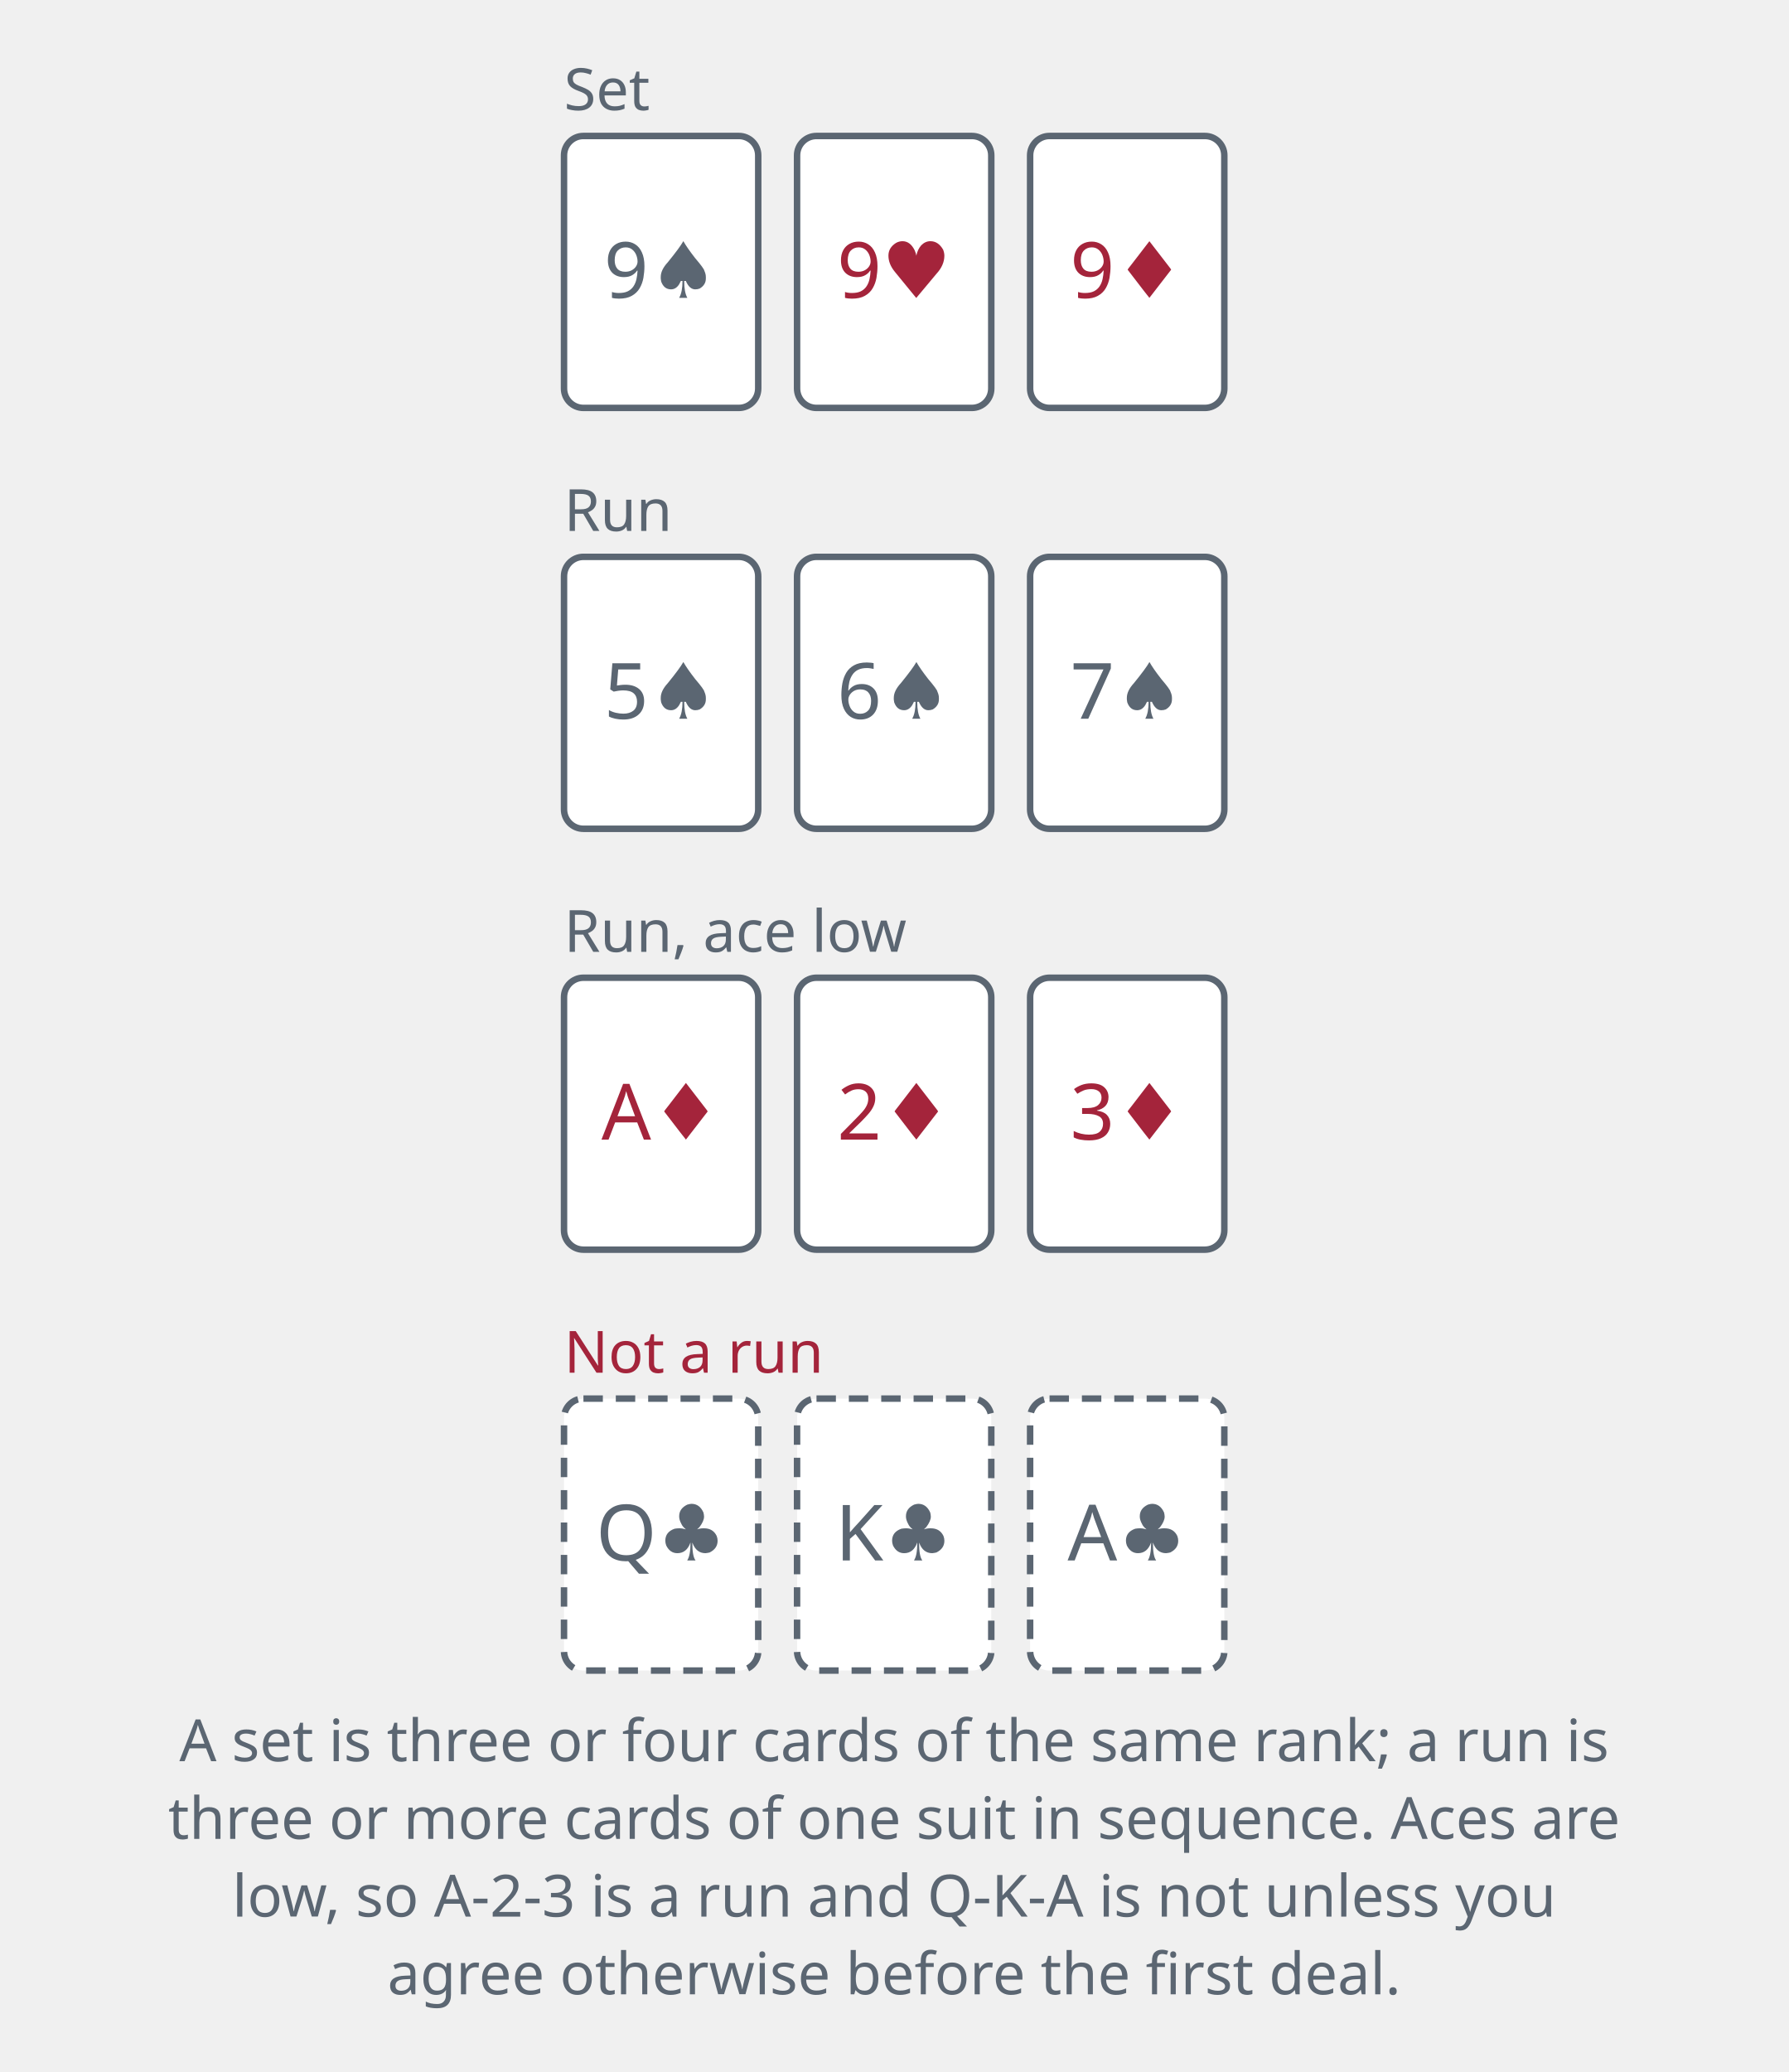
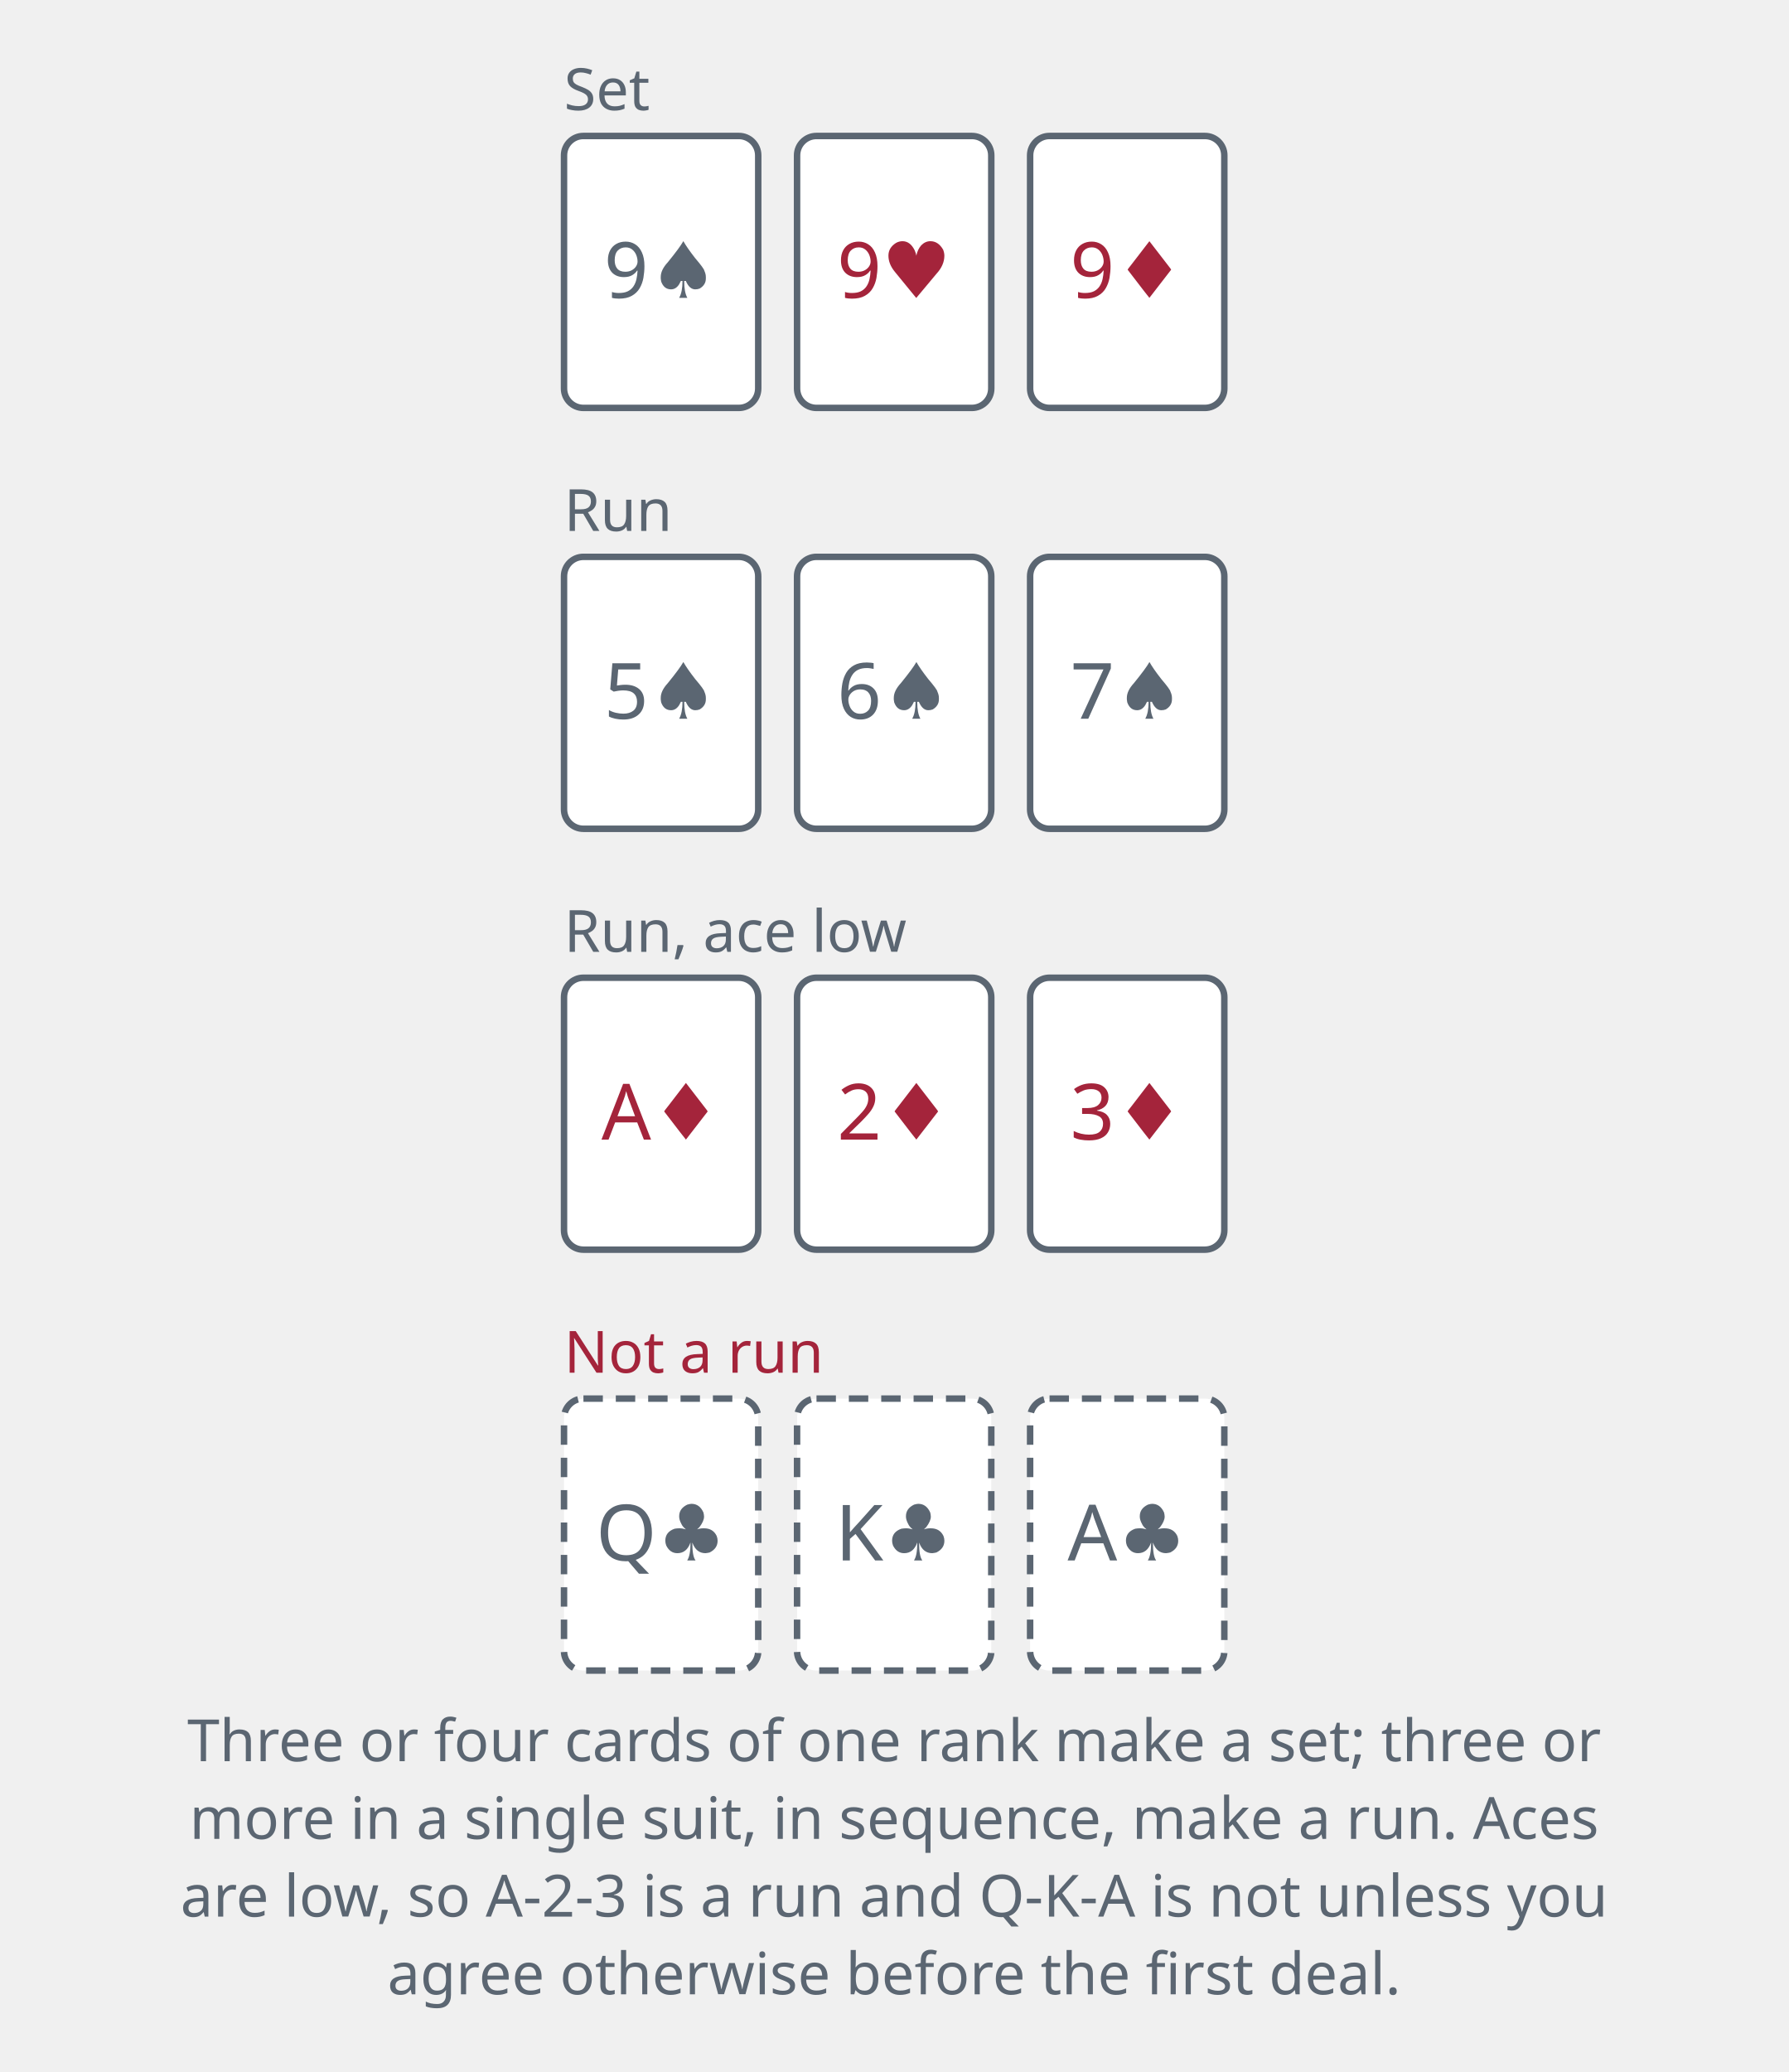
- <svg xmlns="http://www.w3.org/2000/svg" viewBox="0 0 276 320" width="442" height="512" role="img" aria-label="Rummy: A set is three or four cards of the same rank; a run is three or more cards of one suit in sequence. Aces are low, so A-2-3 is a run and Q-K-A is not unless you agree otherwise before the first deal.">
+ <svg xmlns="http://www.w3.org/2000/svg" viewBox="0 0 276 320" width="442" height="512" role="img" aria-label="Rummy: Three or four cards of one rank make a set; three or more in a single suit, in sequence, make a run. Aces are low, so A-2-3 is a run and Q-K-A is not unless you agree otherwise before the first deal.">
  <rect x="87.0" y="21.0" width="30" height="42" rx="3" fill="#ffffff" stroke="#5b6672" stroke-width="1" />
  <text x="102.0" y="46.0" text-anchor="middle" font-family="system-ui, sans-serif" font-size="12" fill="#5b6672">9♠</text>
  <rect x="123.0" y="21.0" width="30" height="42" rx="3" fill="#ffffff" stroke="#5b6672" stroke-width="1" />
  <text x="138.0" y="46.0" text-anchor="middle" font-family="system-ui, sans-serif" font-size="12" fill="#a4243b">9♥</text>
  <rect x="159.0" y="21.0" width="30" height="42" rx="3" fill="#ffffff" stroke="#5b6672" stroke-width="1" />
  <text x="174.0" y="46.0" text-anchor="middle" font-family="system-ui, sans-serif" font-size="12" fill="#a4243b">9♦</text>
  <rect x="87.0" y="86.0" width="30" height="42" rx="3" fill="#ffffff" stroke="#5b6672" stroke-width="1" />
  <text x="102.0" y="111.0" text-anchor="middle" font-family="system-ui, sans-serif" font-size="12" fill="#5b6672">5♠</text>
  <rect x="123.0" y="86.0" width="30" height="42" rx="3" fill="#ffffff" stroke="#5b6672" stroke-width="1" />
  <text x="138.0" y="111.0" text-anchor="middle" font-family="system-ui, sans-serif" font-size="12" fill="#5b6672">6♠</text>
  <rect x="159.0" y="86.0" width="30" height="42" rx="3" fill="#ffffff" stroke="#5b6672" stroke-width="1" />
  <text x="174.0" y="111.0" text-anchor="middle" font-family="system-ui, sans-serif" font-size="12" fill="#5b6672">7♠</text>
  <rect x="87.0" y="151.0" width="30" height="42" rx="3" fill="#ffffff" stroke="#5b6672" stroke-width="1" />
  <text x="102.0" y="176.0" text-anchor="middle" font-family="system-ui, sans-serif" font-size="12" fill="#a4243b">A♦</text>
  <rect x="123.0" y="151.0" width="30" height="42" rx="3" fill="#ffffff" stroke="#5b6672" stroke-width="1" />
  <text x="138.0" y="176.0" text-anchor="middle" font-family="system-ui, sans-serif" font-size="12" fill="#a4243b">2♦</text>
  <rect x="159.0" y="151.0" width="30" height="42" rx="3" fill="#ffffff" stroke="#5b6672" stroke-width="1" />
  <text x="174.0" y="176.0" text-anchor="middle" font-family="system-ui, sans-serif" font-size="12" fill="#a4243b">3♦</text>
  <rect x="87.0" y="216.0" width="30" height="42" rx="3" fill="#ffffff" stroke="#5b6672" stroke-width="1" stroke-dasharray="3 2" />
  <text x="102.0" y="241.0" text-anchor="middle" font-family="system-ui, sans-serif" font-size="12" fill="#5b6672">Q♣</text>
  <rect x="123.0" y="216.0" width="30" height="42" rx="3" fill="#ffffff" stroke="#5b6672" stroke-width="1" stroke-dasharray="3 2" />
  <text x="138.0" y="241.0" text-anchor="middle" font-family="system-ui, sans-serif" font-size="12" fill="#5b6672">K♣</text>
  <rect x="159.0" y="216.0" width="30" height="42" rx="3" fill="#ffffff" stroke="#5b6672" stroke-width="1" stroke-dasharray="3 2" />
  <text x="174.0" y="241.0" text-anchor="middle" font-family="system-ui, sans-serif" font-size="12" fill="#5b6672">A♣</text>
  <text x="87.0" y="17.0" font-family="system-ui, sans-serif" font-size="9" fill="#5b6672">Set</text>
  <text x="87.0" y="82.0" font-family="system-ui, sans-serif" font-size="9" fill="#5b6672">Run</text>
  <text x="87.0" y="147.0" font-family="system-ui, sans-serif" font-size="9" fill="#5b6672">Run, ace low</text>
  <text x="87.0" y="212.0" font-family="system-ui, sans-serif" font-size="9" fill="#a4243b">Not a run</text>
-   <text x="138.0" y="272.0" text-anchor="middle" font-family="system-ui, sans-serif" font-size="9" fill="#5b6672">A set is three or four cards of the same rank; a run is</text>
-   <text x="138.0" y="284.0" text-anchor="middle" font-family="system-ui, sans-serif" font-size="9" fill="#5b6672">three or more cards of one suit in sequence. Aces are</text>
-   <text x="138.0" y="296.0" text-anchor="middle" font-family="system-ui, sans-serif" font-size="9" fill="#5b6672">low, so A-2-3 is a run and Q-K-A is not unless you</text>
+   <text x="138.0" y="272.0" text-anchor="middle" font-family="system-ui, sans-serif" font-size="9" fill="#5b6672">Three or four cards of one rank make a set; three or</text>
+   <text x="138.0" y="284.0" text-anchor="middle" font-family="system-ui, sans-serif" font-size="9" fill="#5b6672">more in a single suit, in sequence, make a run. Aces</text>
+   <text x="138.0" y="296.0" text-anchor="middle" font-family="system-ui, sans-serif" font-size="9" fill="#5b6672">are low, so A-2-3 is a run and Q-K-A is not unless you</text>
  <text x="138.0" y="308.0" text-anchor="middle" font-family="system-ui, sans-serif" font-size="9" fill="#5b6672">agree otherwise before the first deal.</text>
</svg>
